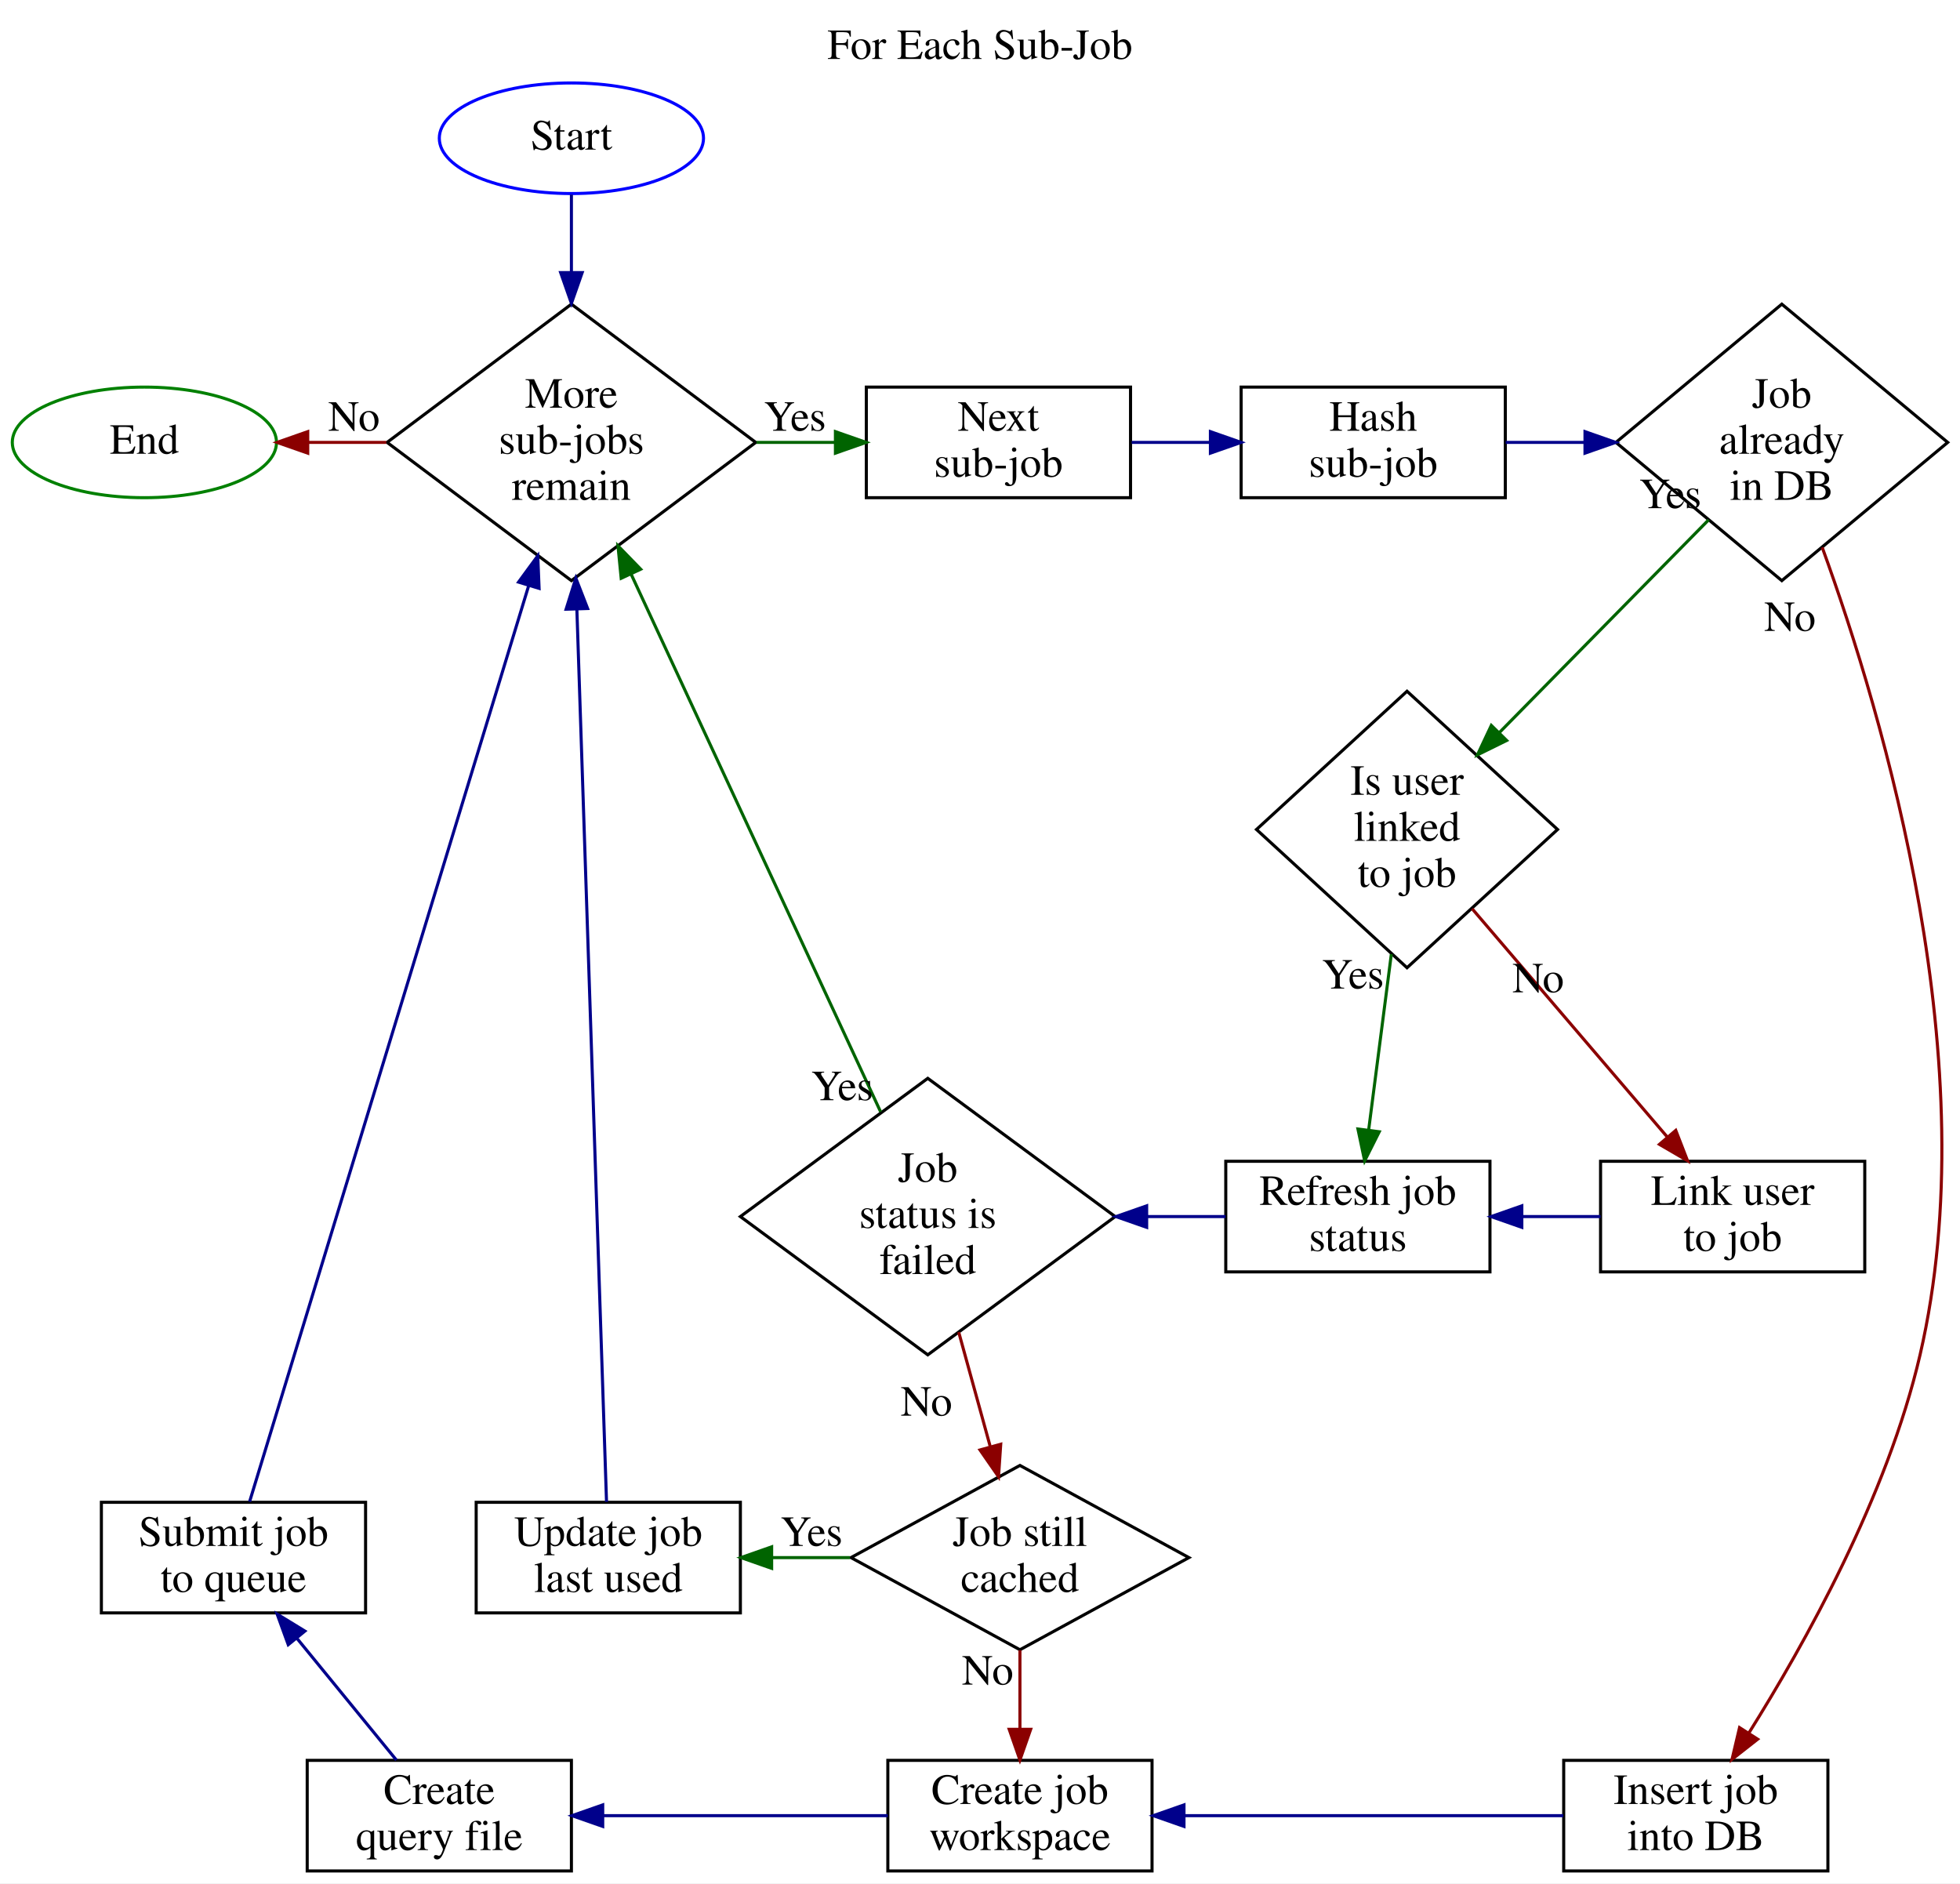
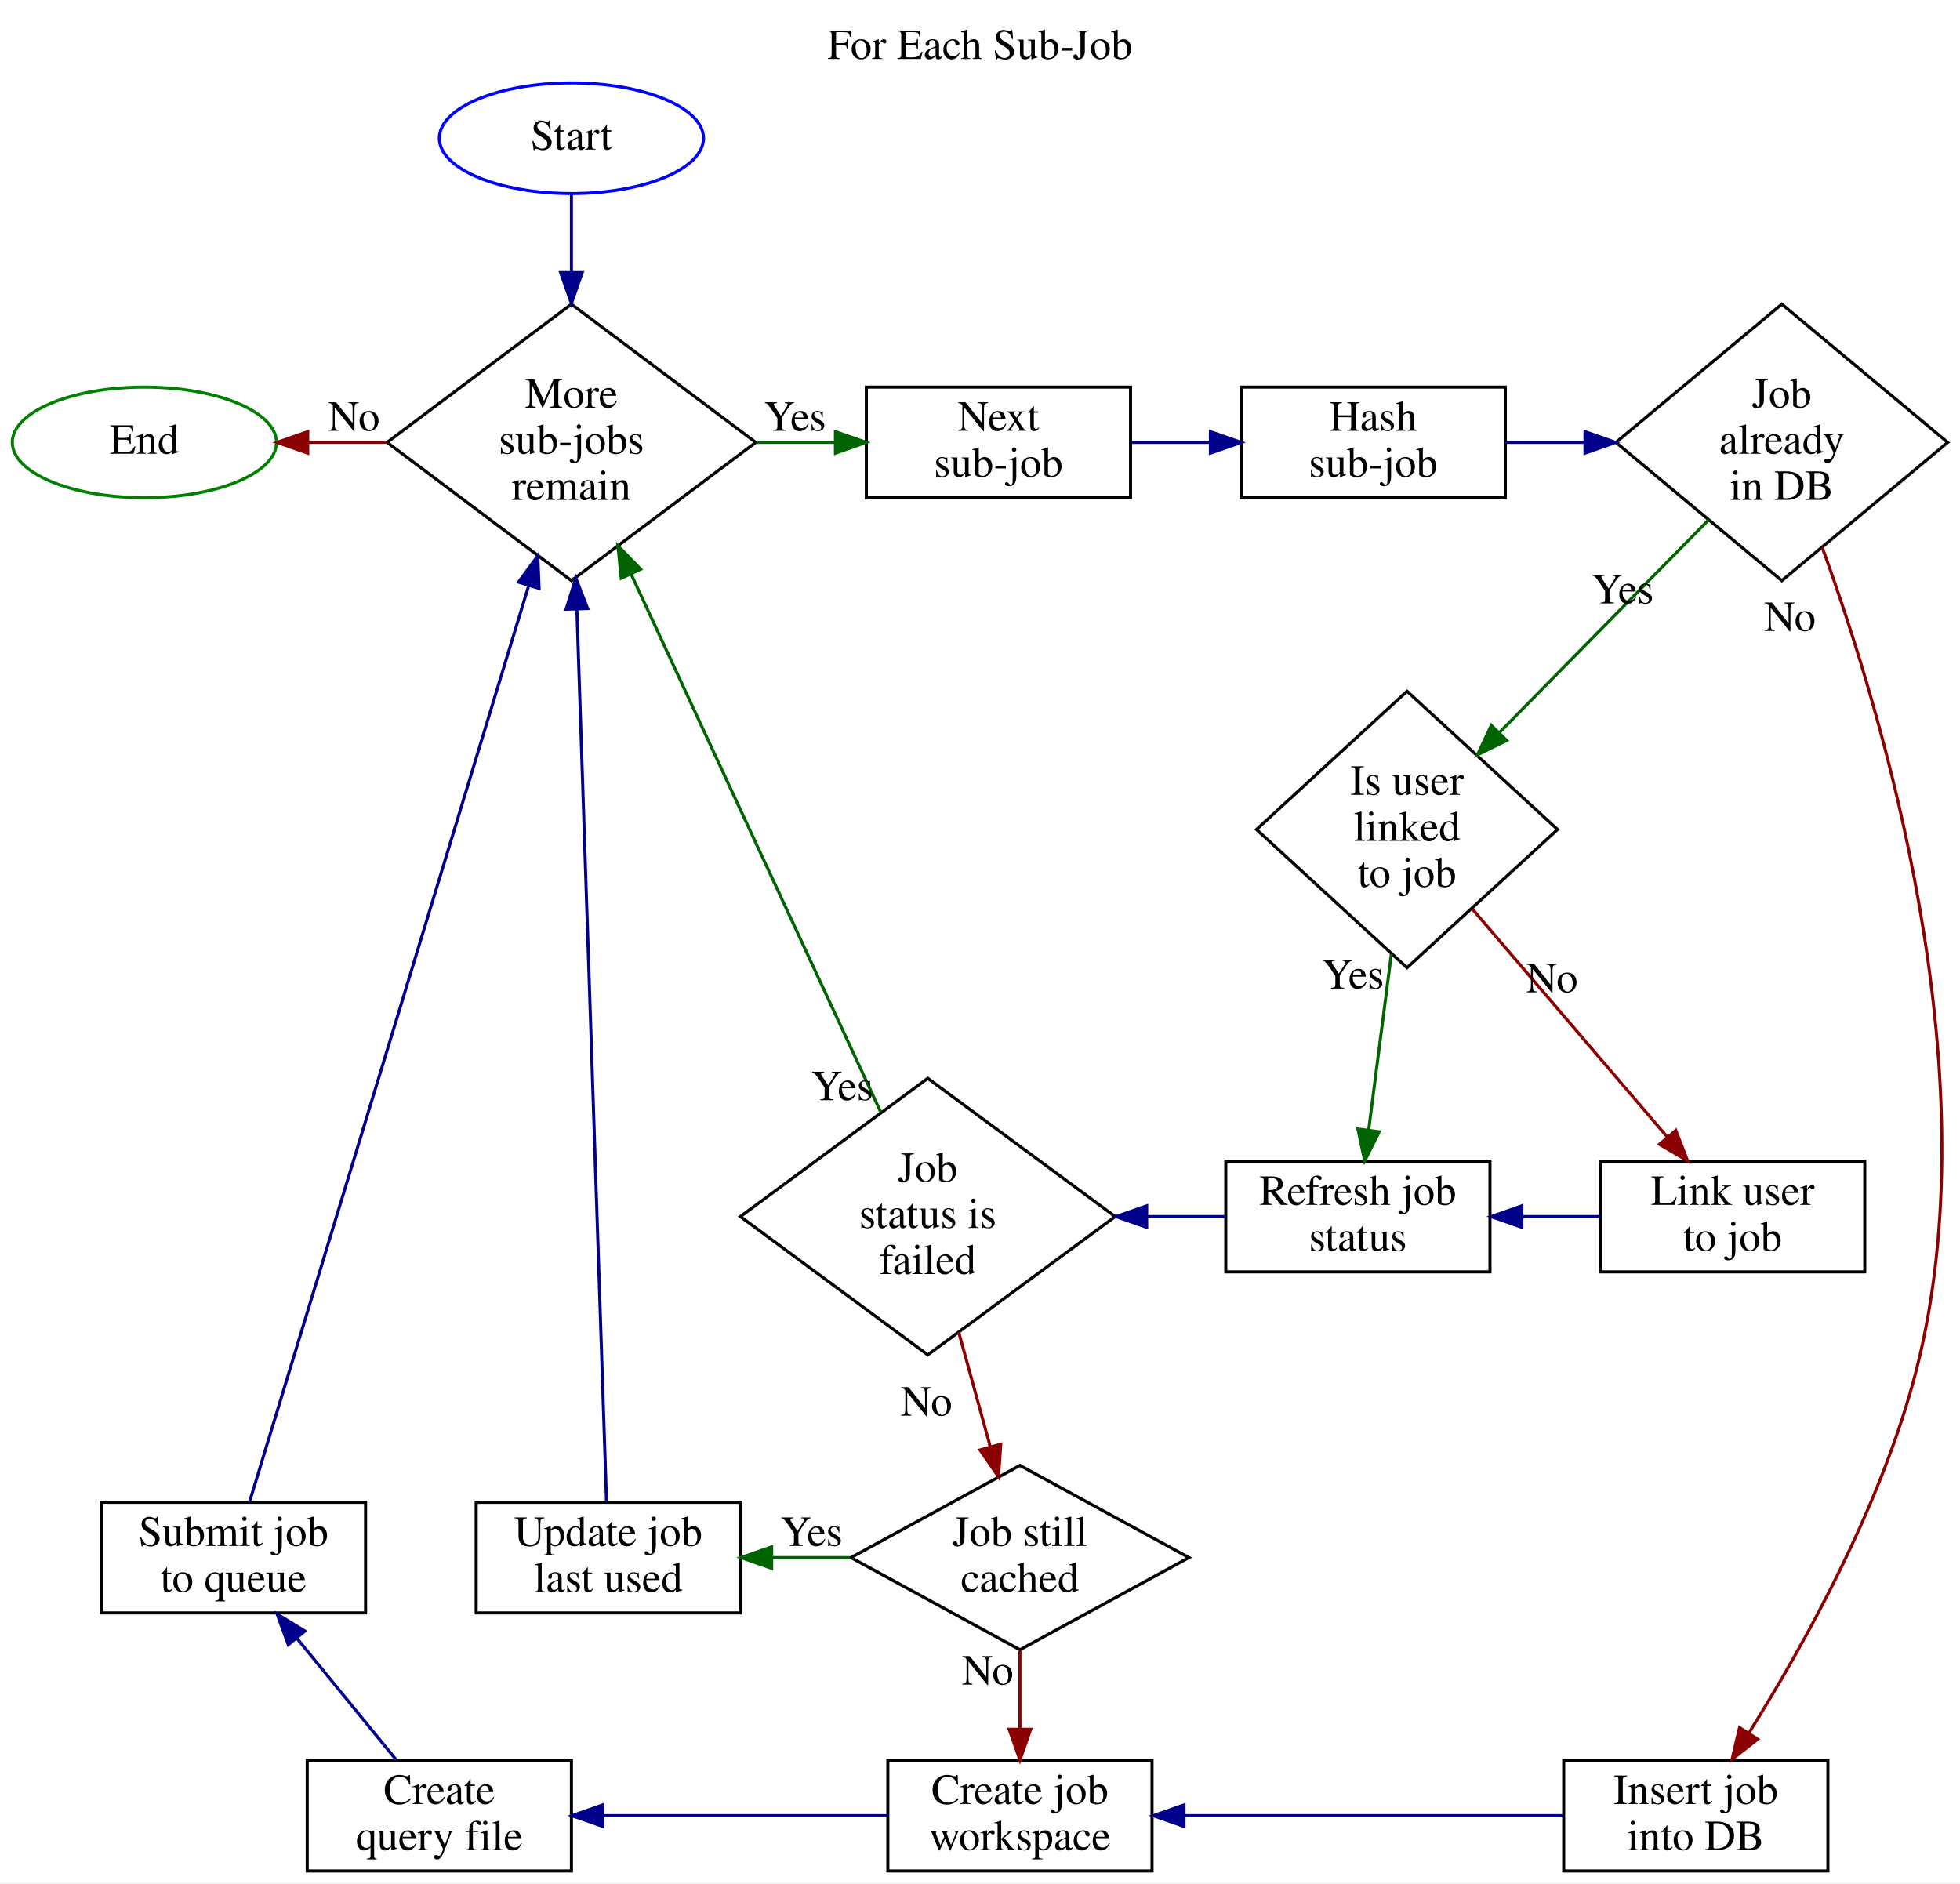
<svg xmlns="http://www.w3.org/2000/svg" width="638pt" height="613pt" viewBox="0.00 0.00 638.00 613.00">
  <g id="graph0" class="graph" transform="scale(1 1) rotate(0) translate(4 609)">
    <polygon fill="white" stroke="transparent" points="-4,4 -4,-609 634,-609 634,4 -4,4" />
    <text text-anchor="middle" x="315" y="-589.8" font-family="Times,serif" font-size="14.00">For Each Sub-Job</text>
    <g id="node1" class="node">
      <ellipse fill="none" stroke="blue" cx="182" cy="-564" rx="43" ry="18" />
      <text text-anchor="middle" x="182" y="-560.3" font-family="Times,serif" font-size="14.00">Start</text>
    </g>
    <g id="node2" class="node">
      <polygon fill="none" stroke="black" points="182,-510 122,-465 182,-420 242,-465 182,-510" />
      <text text-anchor="middle" x="182" y="-476.3" font-family="Times,serif" font-size="14.00">More</text>
      <text text-anchor="middle" x="182" y="-461.3" font-family="Times,serif" font-size="14.00">sub-jobs</text>
      <text text-anchor="middle" x="182" y="-446.3" font-family="Times,serif" font-size="14.00">remain</text>
    </g>
    <g id="edge1" class="edge">
      <path fill="none" stroke="darkblue" d="M182,-545.66C182,-538.37 182,-529.47 182,-520.28" />
      <polygon fill="darkblue" stroke="darkblue" points="185.5,-520.26 182,-510.26 178.5,-520.26 185.5,-520.26" />
    </g>
    <g id="node3" class="node">
      <polygon fill="none" stroke="black" points="364,-483 278,-483 278,-447 364,-447 364,-483" />
      <text text-anchor="middle" x="321" y="-468.8" font-family="Times,serif" font-size="14.00">Next</text>
      <text text-anchor="middle" x="321" y="-453.8" font-family="Times,serif" font-size="14.00">sub-job</text>
    </g>
    <g id="edge2" class="edge">
      <path fill="none" stroke="darkgreen" d="M242.27,-465C250.82,-465 259.36,-465 267.91,-465" />
      <polygon fill="darkgreen" stroke="darkgreen" points="267.94,-468.5 277.94,-465 267.94,-461.5 267.94,-468.5" />
      <text text-anchor="middle" x="254.77" y="-468.8" font-family="Times,serif" font-size="14.00">Yes</text>
    </g>
    <g id="node4" class="node">
      <polygon fill="none" stroke="black" points="486,-483 400,-483 400,-447 486,-447 486,-483" />
      <text text-anchor="middle" x="443" y="-468.8" font-family="Times,serif" font-size="14.00">Hash</text>
      <text text-anchor="middle" x="443" y="-453.8" font-family="Times,serif" font-size="14.00">sub-job</text>
    </g>
    <g id="edge4" class="edge">
      <path fill="none" stroke="darkblue" d="M364.37,-465C372.9,-465 381.44,-465 389.98,-465" />
      <polygon fill="darkblue" stroke="darkblue" points="390,-468.5 400,-465 390,-461.5 390,-468.5" />
    </g>
    <g id="node5" class="node">
      <polygon fill="none" stroke="black" points="576,-510 522,-465 576,-420 630,-465 576,-510" />
      <text text-anchor="middle" x="576" y="-476.3" font-family="Times,serif" font-size="14.00">Job</text>
      <text text-anchor="middle" x="576" y="-461.3" font-family="Times,serif" font-size="14.00">already</text>
      <text text-anchor="middle" x="576" y="-446.3" font-family="Times,serif" font-size="14.00">in DB</text>
    </g>
    <g id="edge5" class="edge">
      <path fill="none" stroke="darkblue" d="M486.12,-465C494.7,-465 503.28,-465 511.86,-465" />
      <polygon fill="darkblue" stroke="darkblue" points="511.93,-468.5 521.93,-465 511.93,-461.5 511.93,-468.5" />
    </g>
    <g id="node15" class="node">
      <polygon fill="none" stroke="black" points="454,-384 405,-339 454,-294 503,-339 454,-384" />
      <text text-anchor="middle" x="454" y="-350.3" font-family="Times,serif" font-size="14.00">Is user</text>
      <text text-anchor="middle" x="454" y="-335.3" font-family="Times,serif" font-size="14.00">linked</text>
      <text text-anchor="middle" x="454" y="-320.3" font-family="Times,serif" font-size="14.00">to job</text>
    </g>
    <g id="node6" class="node">
      <polygon fill="none" stroke="black" points="591,-36 505,-36 505,0 591,0 591,-36" />
      <text text-anchor="middle" x="548" y="-21.8" font-family="Times,serif" font-size="14.00">Insert job</text>
      <text text-anchor="middle" x="548" y="-6.8" font-family="Times,serif" font-size="14.00">into DB</text>
    </g>
    <g id="edge7" class="edge">
      <path fill="none" stroke="darkred" d="M589.15,-430.83C609.18,-375.76 642.83,-262.18 621,-168 610.32,-121.92 583.3,-73.64 565.3,-44.95" />
      <polygon fill="darkred" stroke="darkred" points="568.14,-42.89 559.8,-36.35 562.24,-46.66 568.14,-42.89" />
      <text text-anchor="middle" x="578.65" y="-403.63" font-family="Times,serif" font-size="14.00">No</text>
    </g>
    <g id="node14" class="node">
      <polygon fill="none" stroke="black" points="603,-231 517,-231 517,-195 603,-195 603,-231" />
      <text text-anchor="middle" x="560" y="-216.8" font-family="Times,serif" font-size="14.00">Link user</text>
      <text text-anchor="middle" x="560" y="-201.8" font-family="Times,serif" font-size="14.00">to job</text>
    </g>
    <g id="edge6" class="edge">
      <path fill="none" stroke="darkgreen" d="M552.19,-439.8C532.71,-420 505.05,-391.89 484.05,-370.54" />
      <polygon fill="darkgreen" stroke="darkgreen" points="486.43,-367.98 476.93,-363.3 481.44,-372.88 486.43,-367.98" />
-       <text text-anchor="middle" x="539.69" y="-443.6" font-family="Times,serif" font-size="14.00">Yes</text>
+       <text text-anchor="middle" x="524.19" y="-412.6" font-family="Times,serif" font-size="14.00">Yes       </text>
    </g>
    <g id="node7" class="node">
      <polygon fill="none" stroke="black" points="371,-36 285,-36 285,0 371,0 371,-36" />
      <text text-anchor="middle" x="328" y="-21.8" font-family="Times,serif" font-size="14.00">Create job</text>
      <text text-anchor="middle" x="328" y="-6.8" font-family="Times,serif" font-size="14.00">workspace</text>
    </g>
    <g id="edge10" class="edge">
      <path fill="none" stroke="darkblue" d="M381.57,-18C422.67,-18 463.78,-18 504.88,-18" />
      <polygon fill="darkblue" stroke="darkblue" points="381.4,-14.5 371.4,-18 381.4,-21.5 381.4,-14.5" />
    </g>
    <g id="node8" class="node">
      <polygon fill="none" stroke="black" points="182,-36 96,-36 96,0 182,0 182,-36" />
      <text text-anchor="middle" x="139" y="-21.8" font-family="Times,serif" font-size="14.00">Create</text>
      <text text-anchor="middle" x="139" y="-6.8" font-family="Times,serif" font-size="14.00">query file</text>
    </g>
    <g id="edge17" class="edge">
      <path fill="none" stroke="darkblue" d="M192.23,-18C223.15,-18 254.07,-18 285,-18" />
      <polygon fill="darkblue" stroke="darkblue" points="192.19,-14.5 182.19,-18 192.19,-21.5 192.19,-14.5" />
    </g>
    <g id="node9" class="node">
      <polygon fill="none" stroke="black" points="115,-120 29,-120 29,-84 115,-84 115,-120" />
      <text text-anchor="middle" x="72" y="-105.8" font-family="Times,serif" font-size="14.00">Submit job</text>
      <text text-anchor="middle" x="72" y="-90.8" font-family="Times,serif" font-size="14.00">to queue</text>
    </g>
    <g id="edge19" class="edge">
      <path fill="none" stroke="darkblue" d="M77.25,-120.21C93.51,-173.58 143.46,-337.51 168.04,-418.19" />
      <polygon fill="darkblue" stroke="darkblue" points="164.79,-419.52 171.05,-428.07 171.48,-417.48 164.79,-419.52" />
    </g>
    <g id="edge18" class="edge">
      <path fill="none" stroke="darkblue" d="M92.77,-75.58C103.26,-62.74 115.71,-47.51 125.04,-36.08" />
      <polygon fill="darkblue" stroke="darkblue" points="89.83,-73.65 86.21,-83.61 95.25,-78.08 89.83,-73.65" />
    </g>
    <g id="node10" class="node">
      <polygon fill="none" stroke="black" points="237,-120 151,-120 151,-84 237,-84 237,-120" />
      <text text-anchor="middle" x="194" y="-105.8" font-family="Times,serif" font-size="14.00">Update job</text>
      <text text-anchor="middle" x="194" y="-90.8" font-family="Times,serif" font-size="14.00">last used</text>
    </g>
    <g id="edge20" class="edge">
      <path fill="none" stroke="darkblue" d="M193.43,-120.14C191.71,-171.81 186.53,-327.57 183.78,-410.58" />
      <polygon fill="darkblue" stroke="darkblue" points="180.27,-410.7 183.44,-420.81 187.27,-410.94 180.27,-410.7" />
    </g>
    <g id="node11" class="node">
      <polygon fill="none" stroke="black" points="328,-132 273,-102 328,-72 383,-102 328,-132" />
      <text text-anchor="middle" x="328" y="-105.8" font-family="Times,serif" font-size="14.00">Job still</text>
      <text text-anchor="middle" x="328" y="-90.8" font-family="Times,serif" font-size="14.00">cached</text>
    </g>
    <g id="edge15" class="edge">
      <path fill="none" stroke="darkgreen" d="M247.44,-102C255.85,-102 264.25,-102 272.66,-102" />
      <polygon fill="darkgreen" stroke="darkgreen" points="247.18,-98.5 237.18,-102 247.18,-105.5 247.18,-98.5" />
      <text text-anchor="middle" x="260.16" y="-105.8" font-family="Times,serif" font-size="14.00">Yes</text>
    </g>
    <g id="edge16" class="edge">
      <path fill="none" stroke="darkred" d="M328,-71.86C328,-63.54 328,-54.5 328,-46.29" />
      <polygon fill="darkred" stroke="darkred" points="331.5,-46.11 328,-36.11 324.5,-46.11 331.5,-46.11" />
      <text text-anchor="middle" x="317.5" y="-60.66" font-family="Times,serif" font-size="14.00">No</text>
    </g>
    <g id="node12" class="node">
      <polygon fill="none" stroke="black" points="481,-231 395,-231 395,-195 481,-195 481,-231" />
      <text text-anchor="middle" x="438" y="-216.8" font-family="Times,serif" font-size="14.00">Refresh job</text>
      <text text-anchor="middle" x="438" y="-201.8" font-family="Times,serif" font-size="14.00">status</text>
    </g>
    <g id="edge11" class="edge">
      <path fill="none" stroke="darkblue" d="M491.39,-213C499.92,-213 508.46,-213 517,-213" />
      <polygon fill="darkblue" stroke="darkblue" points="491.37,-209.5 481.37,-213 491.37,-216.5 491.37,-209.5" />
    </g>
    <g id="edge9" class="edge">
      <path fill="none" stroke="darkgreen" d="M441.53,-241.35C443.69,-258.1 446.49,-279.82 448.89,-298.42" />
      <polygon fill="darkgreen" stroke="darkgreen" points="444.96,-240.61 440.21,-231.14 438.02,-241.51 444.96,-240.61" />
      <text text-anchor="middle" x="436.39" y="-287.22" font-family="Times,serif" font-size="14.00">Yes</text>
    </g>
    <g id="node13" class="node">
      <polygon fill="none" stroke="black" points="298,-258 237,-213 298,-168 359,-213 298,-258" />
      <text text-anchor="middle" x="298" y="-224.3" font-family="Times,serif" font-size="14.00">Job</text>
      <text text-anchor="middle" x="298" y="-209.3" font-family="Times,serif" font-size="14.00">status is</text>
      <text text-anchor="middle" x="298" y="-194.3" font-family="Times,serif" font-size="14.00">failed</text>
    </g>
    <g id="edge13" class="edge">
      <path fill="none" stroke="darkgreen" d="M282.65,-247.09C261.72,-292.19 224.24,-372.98 201.39,-422.21" />
      <polygon fill="darkgreen" stroke="darkgreen" points="198.2,-420.77 197.16,-431.32 204.55,-423.72 198.2,-420.77" />
      <text text-anchor="middle" x="270.15" y="-250.89" font-family="Times,serif" font-size="14.00">Yes</text>
    </g>
    <g id="edge14" class="edge">
      <path fill="none" stroke="darkred" d="M308.07,-175.4C311.36,-163.44 315.01,-150.19 318.28,-138.33" />
      <polygon fill="darkred" stroke="darkred" points="321.75,-138.9 321.03,-128.33 315,-137.04 321.75,-138.9" />
      <text text-anchor="middle" x="297.57" y="-148.2" font-family="Times,serif" font-size="14.00">No</text>
    </g>
    <g id="edge12" class="edge">
      <path fill="none" stroke="darkblue" d="M369.29,-213C377.84,-213 386.38,-213 394.93,-213" />
      <polygon fill="darkblue" stroke="darkblue" points="369.25,-209.5 359.25,-213 369.25,-216.5 369.25,-209.5" />
    </g>
    <g id="edge8" class="edge">
      <path fill="none" stroke="darkred" d="M475.2,-313.2C493.62,-291.65 520.2,-260.56 538.67,-238.96" />
      <polygon fill="darkred" stroke="darkred" points="541.48,-241.06 545.31,-231.18 536.16,-236.51 541.48,-241.06" />
-       <text text-anchor="middle" x="496.7" y="-286" font-family="Times,serif" font-size="14.00">     No</text>
+       <text text-anchor="middle" x="501.2" y="-286" font-family="Times,serif" font-size="14.00">       No</text>
    </g>
    <g id="node16" class="node">
      <ellipse fill="none" stroke="green" cx="43" cy="-465" rx="43" ry="18" />
      <text text-anchor="middle" x="43" y="-461.3" font-family="Times,serif" font-size="14.00">End</text>
    </g>
    <g id="edge3" class="edge">
      <path fill="none" stroke="darkred" d="M96.17,-465C104.69,-465 113.21,-465 121.73,-465" />
      <polygon fill="darkred" stroke="darkred" points="96.17,-461.5 86.17,-465 96.17,-468.5 96.17,-461.5" />
      <text text-anchor="middle" x="111.23" y="-468.8" font-family="Times,serif" font-size="14.00">No</text>
    </g>
  </g>
</svg>
